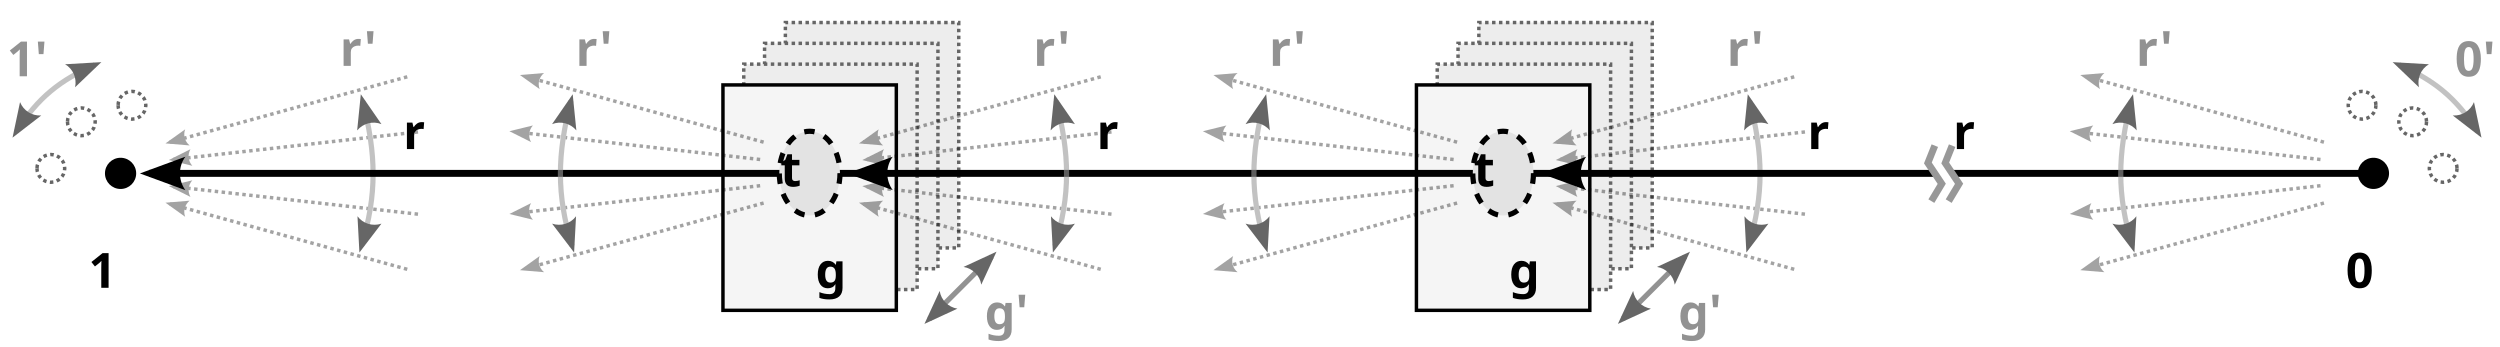
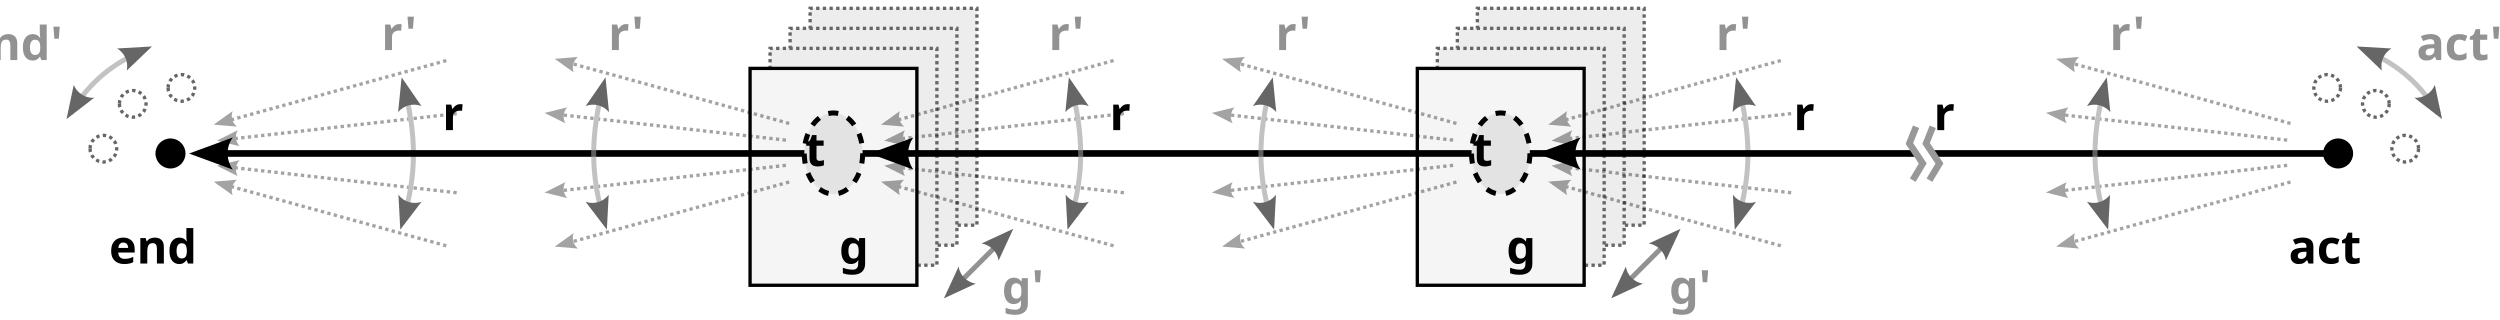
- <svg xmlns="http://www.w3.org/2000/svg" xmlns:xlink="http://www.w3.org/1999/xlink" version="1.1" width="721" height="100" id="svg2">
+ <svg xmlns="http://www.w3.org/2000/svg" xmlns:xlink="http://www.w3.org/1999/xlink" version="1.1" width="749.349" height="95.871" id="svg2">
  <defs id="defs4">
    <marker refX="0" refY="0" orient="auto" id="Arrow2Mstart" style="overflow:visible">
      <path d="M 8.719,4.034 -2.207,0.016 8.719,-4.002 c -1.745,2.372 -1.735,5.617 -6e-7,8.035 z" transform="scale(0.6,0.6)" id="path3925" style="fill-rule:evenodd;stroke-width:0.625;stroke-linejoin:round" />
    </marker>
    <marker refX="0" refY="0" orient="auto" id="Arrow2Mend" style="overflow:visible">
      <path d="M 8.719,4.034 -2.207,0.016 8.719,-4.002 c -1.745,2.372 -1.735,5.617 -6e-7,8.035 z" transform="scale(-0.6,-0.6)" id="path3928" style="fill-rule:evenodd;stroke-width:0.625;stroke-linejoin:round" />
    </marker>
  </defs>
-   <path d="m 563,50 120,-2e-6" id="path3136" style="fill:none;stroke:#000000;stroke-width:2;stroke-linecap:butt;stroke-linejoin:miter;stroke-miterlimit:4;stroke-opacity:1;stroke-dasharray:none;marker-start:none" />
-   <use transform="matrix(-1,0,0,1,719.2728,0)" id="use9231" x="0" y="0" width="611" height="100" xlink:href="#g3099" />
-   <text x="498" y="19" id="text4921" xml:space="preserve" style="font-size:14px;font-weight:bold;text-align:start;line-height:125%;text-anchor:start;opacity:0.6;fill:#494949;stroke:none;font-family:sans-serif">
-     <tspan x="498" y="19" id="tspan4923">r'</tspan>
+   <path d="m 579.326,46 120,-2e-6" id="path3136" style="fill:none;stroke:#000000;stroke-width:2;stroke-linecap:butt;stroke-linejoin:miter;stroke-miterlimit:4;stroke-opacity:1;stroke-dasharray:none;marker-start:none" />
+   <use transform="matrix(-1,0,0,1,751.9246,0)" id="use9231" x="0" y="0" width="611" height="100" xlink:href="#g3099" />
+   <text x="514.326" y="15" id="text4921" xml:space="preserve" style="font-size:14px;font-weight:bold;text-align:start;line-height:125%;text-anchor:start;opacity:0.6;fill:#494949;stroke:none;font-family:sans-serif">
+     <tspan x="514.326" y="15" id="tspan4923">r'</tspan>
  </text>
-   <text x="484" y="95" id="text4897" xml:space="preserve" style="font-size:14px;font-weight:bold;text-align:start;line-height:125%;text-anchor:start;opacity:0.6;fill:#494949;stroke:none;font-family:sans-serif">
-     <tspan x="484" y="95" id="tspan4899">g'</tspan>
+   <text x="500.326" y="91" id="text4897" xml:space="preserve" style="font-size:14px;font-weight:bold;text-align:start;line-height:125%;text-anchor:start;opacity:0.6;fill:#494949;stroke:none;font-family:sans-serif">
+     <tspan x="500.326" y="91" id="tspan4899">g'</tspan>
  </text>
-   <use transform="translate(200,7.3e-6)" id="use4895" x="0" y="0" width="412.414" height="94.902" xlink:href="#g4877" />
-   <g transform="translate(146.0001,0.0979556)" id="g3198" style="opacity:0.6">
+   <use transform="translate(200,7.3036133e-6)" id="use4895" x="0" y="0" width="412.414" height="94.902" xlink:href="#g4877" />
+   <g transform="translate(162.326,-3.902046)" id="g3198" style="opacity:0.6">
    <g transform="translate(-120,6.902046)" id="g4173" style="opacity:0.6">
      <path d="m 24,39 71,-8" id="path4535" style="fill:none;stroke:#000000;stroke-width:1;stroke-linecap:butt;stroke-linejoin:miter;stroke-miterlimit:4;stroke-opacity:1;stroke-dasharray:1, 1;stroke-dashoffset:0;marker-start:url(#Arrow2Mstart)" />
      <path d="m 23,34 69,-19" id="use4537" style="fill:none;stroke:#000000;stroke-width:1;stroke-linecap:butt;stroke-linejoin:miter;stroke-miterlimit:4;stroke-opacity:1;stroke-dasharray:1, 1;stroke-dashoffset:0;marker-start:url(#Arrow2Mstart)" />
    </g>
    <use transform="matrix(1,0,0,-1,0,99.62443)" id="use4178" x="0" y="0" width="403.514" height="90.164" xlink:href="#g4173" />
    <path d="m -41.774,70.83 c 4.592,-14.892 4.293,-26.464 0.342,-41.826" id="path3866-6" style="fill:none;stroke:#9a9a9a;stroke-width:1.5;stroke-linecap:butt;stroke-linejoin:miter;stroke-miterlimit:4;stroke-opacity:1;stroke-dasharray:none;marker-start:url(#Arrow2Mstart);marker-end:url(#Arrow2Mend)" />
  </g>
-   <g transform="translate(206.0001,0.0979556)" id="g4877" style="opacity:0.6">
+   <g transform="translate(222.326,-3.902046)" id="g4877" style="opacity:0.6">
    <use transform="translate(12,-12)" id="use4771" x="0" y="0" width="320" height="78" xlink:href="#use3891" />
    <use transform="translate(6,-6)" id="use4769" x="0" y="0" width="320" height="78" xlink:href="#use3891" />
    <rect width="50" height="65" x="8.5" y="18.402" id="use3891" style="fill:#e1e1e1;stroke:#000000;stroke-width:1;stroke-linecap:butt;stroke-linejoin:miter;stroke-miterlimit:4;stroke-opacity:1;stroke-dasharray:1, 1;stroke-dashoffset:0.2" />
    <path d="m 62,91.902 18,-18" id="path3895" style="fill:none;stroke:#494949;stroke-width:1.5;stroke-linecap:butt;stroke-linejoin:miter;stroke-miterlimit:4;stroke-opacity:1;stroke-dasharray:none;marker-start:url(#Arrow2Mstart);marker-end:url(#Arrow2Mend)" />
  </g>
-   <text x="284" y="95" id="text4773" xml:space="preserve" style="font-size:14px;font-weight:bold;text-align:start;line-height:125%;text-anchor:start;opacity:0.6;fill:#494949;stroke:none;font-family:sans-serif">
-     <tspan x="284" y="95" id="tspan4775">g'</tspan>
+   <text x="300.326" y="91" id="text4773" xml:space="preserve" style="font-size:14px;font-weight:bold;text-align:start;line-height:125%;text-anchor:start;opacity:0.6;fill:#494949;stroke:none;font-family:sans-serif">
+     <tspan x="300.326" y="91" id="tspan4775">g'</tspan>
  </text>
-   <use transform="translate(200,7.2e-6)" id="use3859" x="0" y="0" width="376" height="66" xlink:href="#rect2985" />
-   <rect width="50" height="65" x="208.5" y="24.5" id="rect2985" style="fill:#f5f5f5;stroke:#000000;stroke-width:1;stroke-linecap:round;stroke-linejoin:miter;stroke-miterlimit:4;stroke-opacity:1;stroke-dasharray:none;stroke-dashoffset:0" />
-   <path d="m 43,50 211,-2e-6" id="path3822" style="fill:none;stroke:#000000;stroke-width:2;stroke-linecap:butt;stroke-linejoin:miter;stroke-miterlimit:4;stroke-opacity:1;stroke-dasharray:none;marker-start:url(#Arrow2Mstart)" />
-   <path d="m 242.25,50 a 8.75,12.15 0 0 1 -17.5,0 8.75,12.15 0 1 1 17.5,0 z" id="path3810" style="fill:#e3e3e3;stroke:#000000;stroke-width:1.5;stroke-linecap:butt;stroke-linejoin:miter;stroke-miterlimit:4;stroke-opacity:1;stroke-dasharray:3, 3;stroke-dashoffset:0" />
-   <path d="m 247,50 207,-2e-6" id="path7559" style="fill:none;stroke:#000000;stroke-width:2;stroke-linecap:butt;stroke-linejoin:miter;stroke-miterlimit:4;stroke-opacity:1;stroke-dasharray:none;marker-start:url(#Arrow2Mstart)" />
-   <use transform="translate(200,1.81e-6)" id="use3861" x="0" y="0" width="376" height="66" xlink:href="#path3810" />
-   <text x="255" y="83" id="text3871" xml:space="preserve" style="font-size:14px;font-weight:bold;text-align:end;line-height:125%;text-anchor:end;stroke:none;font-family:sans-serif">
-     <tspan x="255" y="83" id="tspan3873">g</tspan>
+   <use transform="translate(200,7.2036133e-6)" id="use3859" x="0" y="0" width="376" height="66" xlink:href="#rect2985" />
+   <rect width="50" height="65" x="224.826" y="20.5" id="rect2985" style="fill:#f5f5f5;stroke:#000000;stroke-width:1;stroke-linecap:round;stroke-linejoin:miter;stroke-miterlimit:4;stroke-opacity:1;stroke-dasharray:none;stroke-dashoffset:0" />
+   <path d="m 59.326,46 211,-2e-6" id="path3822" style="fill:none;stroke:#000000;stroke-width:2;stroke-linecap:butt;stroke-linejoin:miter;stroke-miterlimit:4;stroke-opacity:1;stroke-dasharray:none;marker-start:url(#Arrow2Mstart)" />
+   <path d="m 258.576,46 a 8.75,12.15 0 0 1 -17.5,0 8.75,12.15 0 1 1 17.5,0 z" id="path3810" style="fill:#e3e3e3;stroke:#000000;stroke-width:1.5;stroke-linecap:butt;stroke-linejoin:miter;stroke-miterlimit:4;stroke-opacity:1;stroke-dasharray:3, 3;stroke-dashoffset:0" />
+   <path d="m 263.326,46 207,-2e-6" id="path7559" style="fill:none;stroke:#000000;stroke-width:2;stroke-linecap:butt;stroke-linejoin:miter;stroke-miterlimit:4;stroke-opacity:1;stroke-dasharray:none;marker-start:url(#Arrow2Mstart)" />
+   <use transform="translate(200,1.7963867e-6)" id="use3861" x="0" y="0" width="376" height="66" xlink:href="#path3810" />
+   <text x="271.326" y="79" id="text3871" xml:space="preserve" style="font-size:14px;font-weight:bold;text-align:end;line-height:125%;text-anchor:end;stroke:none;font-family:sans-serif">
+     <tspan x="271.326" y="79" id="tspan3873">g</tspan>
  </text>
-   <text x="455" y="83" id="text3875" xml:space="preserve" style="font-size:14px;font-weight:bold;text-align:end;line-height:125%;text-anchor:end;stroke:none;font-family:sans-serif">
-     <tspan x="455" y="83" id="tspan3877">g</tspan>
+   <text x="471.326" y="79" id="text3875" xml:space="preserve" style="font-size:14px;font-weight:bold;text-align:end;line-height:125%;text-anchor:end;stroke:none;font-family:sans-serif">
+     <tspan x="471.326" y="79" id="tspan3877">g</tspan>
  </text>
-   <text x="686" y="83" id="text3887" xml:space="preserve" style="font-size:14px;font-weight:bold;text-align:center;line-height:125%;text-anchor:middle;stroke:none;font-family:sans-serif">
-     <tspan x="686" y="83" id="tspan3889">0</tspan>
+   <text x="702.326" y="79" id="text3887" xml:space="preserve" style="font-size:14px;font-weight:bold;text-align:center;line-height:125%;text-anchor:middle;stroke:none;font-family:sans-serif">
+     <tspan x="702.326" y="79" id="tspan3889">act</tspan>
  </text>
-   <text x="98" y="19" id="text4773-8-0" xml:space="preserve" style="font-size:14px;font-weight:bold;text-align:start;line-height:125%;text-anchor:start;opacity:0.6;fill:#494949;stroke:none;font-family:sans-serif">
-     <tspan x="98" y="19" id="tspan4775-6-9">r'</tspan>
+   <text x="114.326" y="15" id="text4773-8-0" xml:space="preserve" style="font-size:14px;font-weight:bold;text-align:start;line-height:125%;text-anchor:start;opacity:0.6;fill:#494949;stroke:none;font-family:sans-serif">
+     <tspan x="114.326" y="15" id="tspan4775-6-9">r'</tspan>
  </text>
-   <g transform="translate(316.0001,0.7939592)" id="g3099">
+   <g transform="translate(332.326,-3.206043)" id="g3099">
    <path d="m 373,49.206 a 4.5,4.5 0 0 1 -9,0 4.5,4.5 0 1 1 9,0 z" id="use3867" style="stroke:none" />
    <path d="m 369.218,29.563 a 4,4 0 0 1 -8,0 4,4 0 1 1 8,0 z" id="path3076" style="opacity:0.6;fill:none;stroke:#000000;stroke-width:1;stroke-miterlimit:4;stroke-opacity:1;stroke-dasharray:1, 1;stroke-dashoffset:0" />
    <use transform="translate(14.59683,4.77297)" id="use3858" x="0" y="0" width="398" height="90.415" xlink:href="#path3076" />
    <use transform="translate(23.3934,18.20926)" id="use3864" x="0" y="0" width="398" height="90.415" xlink:href="#path3076" />
    <path d="M 398.592,37.233 C 392.348,27.288 385.786,22.225 375.87,17.909" id="path3866" style="opacity:0.6;fill:none;stroke:#9a9a9a;stroke-width:1.5;stroke-linecap:butt;stroke-linejoin:miter;stroke-miterlimit:4;stroke-opacity:1;stroke-dasharray:none;marker-start:url(#Arrow2Mstart);marker-end:url(#Arrow2Mend)" />
  </g>
-   <text x="708" y="22" id="text4773-8" xml:space="preserve" style="font-size:14px;font-weight:bold;text-align:start;line-height:125%;text-anchor:start;opacity:0.6;fill:#494949;stroke:none;font-family:sans-serif">
-     <tspan x="708" y="22" id="tspan4775-6">0'</tspan>
+   <text x="724.326" y="18" id="text4773-8" xml:space="preserve" style="font-size:14px;font-weight:bold;text-align:start;line-height:125%;text-anchor:start;opacity:0.6;fill:#494949;stroke:none;font-family:sans-serif">
+     <tspan x="724.326" y="18" id="tspan4775-6">act'</tspan>
  </text>
-   <text x="134" y="43" id="text3156" xml:space="preserve" style="font-size:14px;font-weight:bold;text-align:center;line-height:125%;text-anchor:middle;stroke:none;font-family:sans-serif">
-     <tspan x="134" y="43" id="tspan3158">r<tspan id="tspan4883" style="font-size:65.001%;baseline-shift:sub" />
+   <text x="150.326" y="39" id="text3156" xml:space="preserve" style="font-size:14px;font-weight:bold;text-align:center;line-height:125%;text-anchor:middle;stroke:none;font-family:sans-serif">
+     <tspan x="150.326" y="39" id="tspan3158">r<tspan id="tspan4883" style="font-size:65.001%;baseline-shift:sub" />
    </tspan>
  </text>
-   <text x="2" y="22" id="text3108" xml:space="preserve" style="font-size:14px;font-weight:bold;text-align:start;line-height:125%;text-anchor:start;opacity:0.6;fill:#494949;stroke:none;font-family:sans-serif">
-     <tspan x="2" y="22" id="tspan3110">1'</tspan>
+   <text x="39.051" y="18" id="text3108" xml:space="preserve" style="font-size:14px;font-weight:bold;text-align:end;line-height:125%;text-anchor:end;opacity:0.6;fill:#494949;stroke:none;font-family:sans-serif">
+     <tspan x="29.74" y="18" id="tspan3110" style="text-align:end;text-anchor:end">end'</tspan>
  </text>
-   <text x="35" y="83" id="text3112" xml:space="preserve" style="font-size:14px;font-weight:bold;text-align:center;line-height:125%;text-anchor:middle;stroke:none;font-family:sans-serif">
-     <tspan x="35" y="83" id="tspan3114">1</tspan>
+   <text x="51.326" y="79" id="text3112" xml:space="preserve" style="font-size:14px;font-weight:bold;text-align:center;line-height:125%;text-anchor:middle;stroke:none;font-family:sans-serif">
+     <tspan x="51.326" y="79" id="tspan3114">end</tspan>
  </text>
-   <text x="-26.845" y="-179.1" id="text3116" xml:space="preserve" style="font-size:14px;font-style:normal;font-variant:normal;font-weight:normal;font-stretch:normal;text-align:start;line-height:125%;letter-spacing:0px;word-spacing:0px;writing-mode:lr-tb;text-anchor:start;fill:#000000;fill-opacity:1;stroke:none;font-family:Arial;-inkscape-font-specification:Arial">
-     <tspan x="-26.845" y="-179.1" id="tspan3118" />
+   <text x="-10.519" y="-183.1" id="text3116" xml:space="preserve" style="font-size:14px;font-style:normal;font-variant:normal;font-weight:normal;font-stretch:normal;text-align:start;line-height:125%;letter-spacing:0px;word-spacing:0px;writing-mode:lr-tb;text-anchor:start;fill:#000000;fill-opacity:1;stroke:none;font-family:Arial;-inkscape-font-specification:Arial">
+     <tspan x="-10.519" y="-183.1" id="tspan3118" />
  </text>
-   <text x="298" y="19" id="text4913" xml:space="preserve" style="font-size:14px;font-weight:bold;text-align:start;line-height:125%;text-anchor:start;opacity:0.6;fill:#494949;stroke:none;font-family:sans-serif">
-     <tspan x="298" y="19" id="tspan4915">r'</tspan>
+   <text x="314.326" y="15" id="text4913" xml:space="preserve" style="font-size:14px;font-weight:bold;text-align:start;line-height:125%;text-anchor:start;opacity:0.6;fill:#494949;stroke:none;font-family:sans-serif">
+     <tspan x="314.326" y="15" id="tspan4915">r'</tspan>
  </text>
-   <text x="334" y="43" id="text4935" xml:space="preserve" style="font-size:14px;font-weight:bold;text-align:center;line-height:125%;text-anchor:middle;stroke:none;font-family:sans-serif">
-     <tspan x="334" y="43" id="tspan4937">r<tspan id="tspan4939" style="font-size:65.001%;baseline-shift:sub" />
+   <text x="350.326" y="39" id="text4935" xml:space="preserve" style="font-size:14px;font-weight:bold;text-align:center;line-height:125%;text-anchor:middle;stroke:none;font-family:sans-serif">
+     <tspan x="350.326" y="39" id="tspan4937">r<tspan id="tspan4939" style="font-size:65.001%;baseline-shift:sub" />
    </tspan>
  </text>
-   <text x="539" y="43" id="text4941" xml:space="preserve" style="font-size:14px;font-weight:bold;text-align:center;line-height:125%;text-anchor:middle;stroke:none;font-family:sans-serif">
-     <tspan x="539" y="43" id="tspan4943">r<tspan id="tspan4945" style="font-size:65.001%;baseline-shift:sub" />
+   <text x="555.326" y="39" id="text4941" xml:space="preserve" style="font-size:14px;font-weight:bold;text-align:center;line-height:125%;text-anchor:middle;stroke:none;font-family:sans-serif">
+     <tspan x="555.326" y="39" id="tspan4943">r<tspan id="tspan4945" style="font-size:65.001%;baseline-shift:sub" />
    </tspan>
  </text>
-   <text x="229.734" y="53.753" id="text3096" xml:space="preserve" style="font-size:14px;font-weight:bold;text-align:center;line-height:125%;text-anchor:middle;stroke:none;font-family:sans-serif">
-     <tspan x="233.504" y="53.753" id="tspan3098" style="text-align:center;text-anchor:middle">t</tspan>
+   <text x="246.059" y="49.753" id="text3096" xml:space="preserve" style="font-size:14px;font-weight:bold;text-align:center;line-height:125%;text-anchor:middle;stroke:none;font-family:sans-serif">
+     <tspan x="249.829" y="49.753" id="tspan3098" style="text-align:center;text-anchor:middle">t</tspan>
  </text>
-   <text x="429.734" y="53.753" id="text3100" xml:space="preserve" style="font-size:14px;font-weight:bold;text-align:center;line-height:125%;text-anchor:middle;stroke:none;font-family:sans-serif">
-     <tspan x="433.504" y="53.753" id="tspan3102" style="text-align:center;text-anchor:middle">t</tspan>
+   <text x="446.059" y="49.753" id="text3100" xml:space="preserve" style="font-size:14px;font-weight:bold;text-align:center;line-height:125%;text-anchor:middle;stroke:none;font-family:sans-serif">
+     <tspan x="449.829" y="49.753" id="tspan3102" style="text-align:center;text-anchor:middle">t</tspan>
  </text>
-   <use transform="translate(200,7.3e-6)" id="use4911" x="0" y="0" width="412.414" height="94.902" xlink:href="#g3198" />
-   <use transform="translate(400,7.3e-6)" id="use4919" x="0" y="0" width="412.414" height="94.902" xlink:href="#g3198" />
-   <text x="581" y="43" id="text4058" xml:space="preserve" style="font-size:14px;font-weight:bold;text-align:center;line-height:125%;text-anchor:middle;stroke:none;font-family:sans-serif">
-     <tspan x="581" y="43" id="tspan4060">r<tspan id="tspan4062" style="font-size:65.001%;baseline-shift:sub" />
+   <use transform="translate(200,7.2963867e-6)" id="use4911" x="0" y="0" width="412.414" height="94.902" xlink:href="#g3198" />
+   <use transform="translate(400,7.2963867e-6)" id="use4919" x="0" y="0" width="412.414" height="94.902" xlink:href="#g3198" />
+   <text x="597.326" y="39" id="text4058" xml:space="preserve" style="font-size:14px;font-weight:bold;text-align:center;line-height:125%;text-anchor:middle;stroke:none;font-family:sans-serif">
+     <tspan x="597.326" y="39" id="tspan4060">r<tspan id="tspan4062" style="font-size:65.001%;baseline-shift:sub" />
    </tspan>
  </text>
-   <g transform="matrix(-1,0,0,1,123.2256,0.0979556)" id="g7561" style="opacity:0.6">
+   <g transform="matrix(-1,0,0,1,139.5514,-3.902046)" id="g7561" style="opacity:0.6">
    <use transform="matrix(1,0,0,-1,0,99.35947)" id="use8989" x="0" y="0" width="611" height="100" xlink:href="#g7563" />
    <g transform="translate(-120,6.902046)" id="g7563" style="opacity:0.6">
      <path d="m 24,39 71,-8" id="path7565" style="fill:none;stroke:#000000;stroke-width:1;stroke-linecap:butt;stroke-linejoin:miter;stroke-miterlimit:4;stroke-opacity:1;stroke-dasharray:1, 1;stroke-dashoffset:0;marker-start:none;marker-end:url(#Arrow2Mend)" />
      <path d="m 23,34 69,-19" id="path7567" style="fill:none;stroke:#000000;stroke-width:1;stroke-linecap:butt;stroke-linejoin:miter;stroke-miterlimit:4;stroke-opacity:1;stroke-dasharray:1, 1;stroke-dashoffset:0;marker-start:none;marker-end:url(#Arrow2Mend)" />
    </g>
    <path d="m -41.774,70.83 c 4.592,-14.892 4.293,-26.464 0.342,-41.826" id="path7571" style="fill:none;stroke:#9a9a9a;stroke-width:1.5;stroke-linecap:butt;stroke-linejoin:miter;stroke-miterlimit:4;stroke-opacity:1;stroke-dasharray:none;marker-start:url(#Arrow2Mstart);marker-end:url(#Arrow2Mend)" />
  </g>
-   <text x="166" y="19" id="text8991" xml:space="preserve" style="font-size:14px;font-weight:bold;text-align:start;line-height:125%;text-anchor:start;opacity:0.6;fill:#494949;stroke:none;font-family:sans-serif">
-     <tspan x="166" y="19" id="tspan8993">r'</tspan>
+   <text x="182.326" y="15" id="text8991" xml:space="preserve" style="font-size:14px;font-weight:bold;text-align:start;line-height:125%;text-anchor:start;opacity:0.6;fill:#494949;stroke:none;font-family:sans-serif">
+     <tspan x="182.326" y="15" id="tspan8993">r'</tspan>
  </text>
  <use transform="translate(200,0)" id="use10428" x="0" y="0" width="611" height="100" xlink:href="#g7561" />
-   <text x="366" y="19" id="text10430" xml:space="preserve" style="font-size:14px;font-weight:bold;text-align:start;line-height:125%;text-anchor:start;opacity:0.6;fill:#494949;stroke:none;font-family:sans-serif">
-     <tspan x="366" y="19" id="tspan10432">r'</tspan>
+   <text x="382.326" y="15" id="text10430" xml:space="preserve" style="font-size:14px;font-weight:bold;text-align:start;line-height:125%;text-anchor:start;opacity:0.6;fill:#494949;stroke:none;font-family:sans-serif">
+     <tspan x="382.326" y="15" id="tspan10432">r'</tspan>
  </text>
  <use transform="translate(450,0)" id="use10434" x="0" y="0" width="611" height="100" xlink:href="#g7561" />
-   <path d="m 447,50 111,-2e-6" id="path3134" style="fill:none;stroke:#000000;stroke-width:2;stroke-linecap:butt;stroke-linejoin:miter;stroke-miterlimit:4;stroke-opacity:1;stroke-dasharray:none;marker-start:url(#Arrow2Mstart)" />
-   <g transform="translate(-40,1)" id="g4374">
+   <path d="m 463.326,46 111,-2e-6" id="path3134" style="fill:none;stroke:#000000;stroke-width:2;stroke-linecap:butt;stroke-linejoin:miter;stroke-miterlimit:4;stroke-opacity:1;stroke-dasharray:none;marker-start:url(#Arrow2Mstart)" />
+   <g transform="translate(-23.67412,-3.000002)" id="g4374">
    <path d="m 598,41 -2,5 4,6 -3,5" id="path3099" style="fill:none;stroke:#989898;stroke-width:2;stroke-linecap:butt;stroke-linejoin:miter;stroke-miterlimit:4;stroke-opacity:1;stroke-dasharray:none" />
    <use transform="translate(5,0)" id="use4013" x="0" y="0" width="606" height="98" xlink:href="#path3099" />
  </g>
-   <text x="616" y="19" id="text4378" xml:space="preserve" style="font-size:14px;font-weight:bold;text-align:start;line-height:125%;text-anchor:start;opacity:0.6;fill:#494949;stroke:none;font-family:sans-serif">
-     <tspan x="616" y="19" id="tspan4380">r'</tspan>
+   <text x="632.326" y="15" id="text4378" xml:space="preserve" style="font-size:14px;font-weight:bold;text-align:start;line-height:125%;text-anchor:start;opacity:0.6;fill:#494949;stroke:none;font-family:sans-serif">
+     <tspan x="632.326" y="15" id="tspan4380">r'</tspan>
  </text>
</svg>
